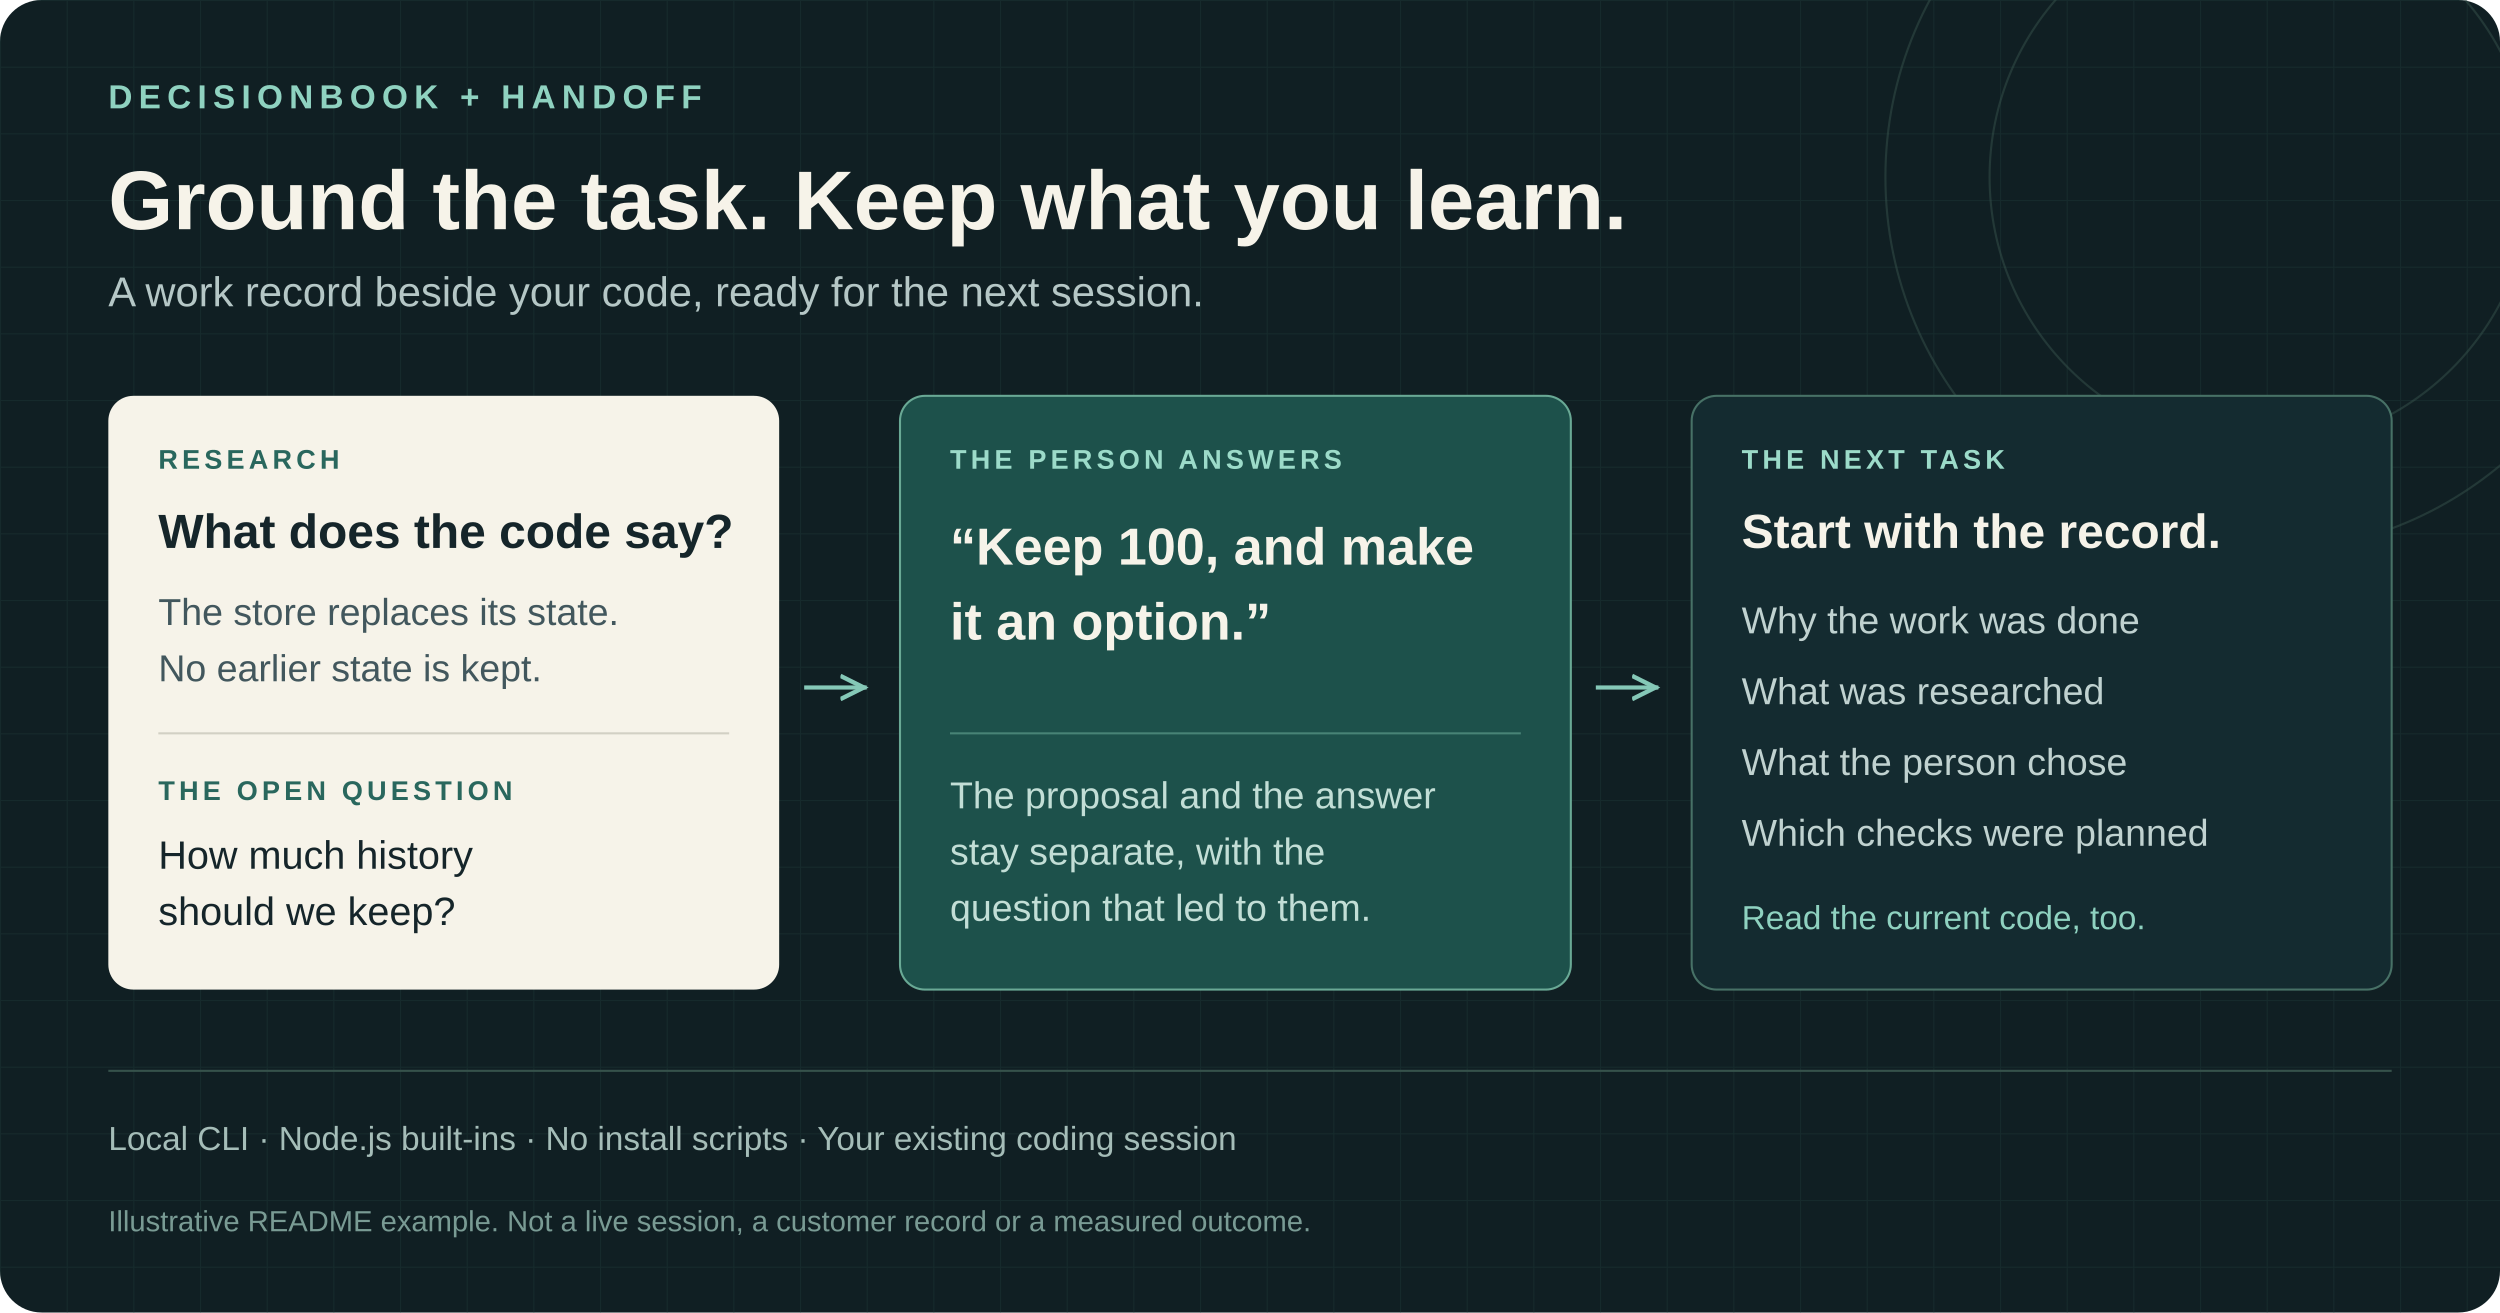
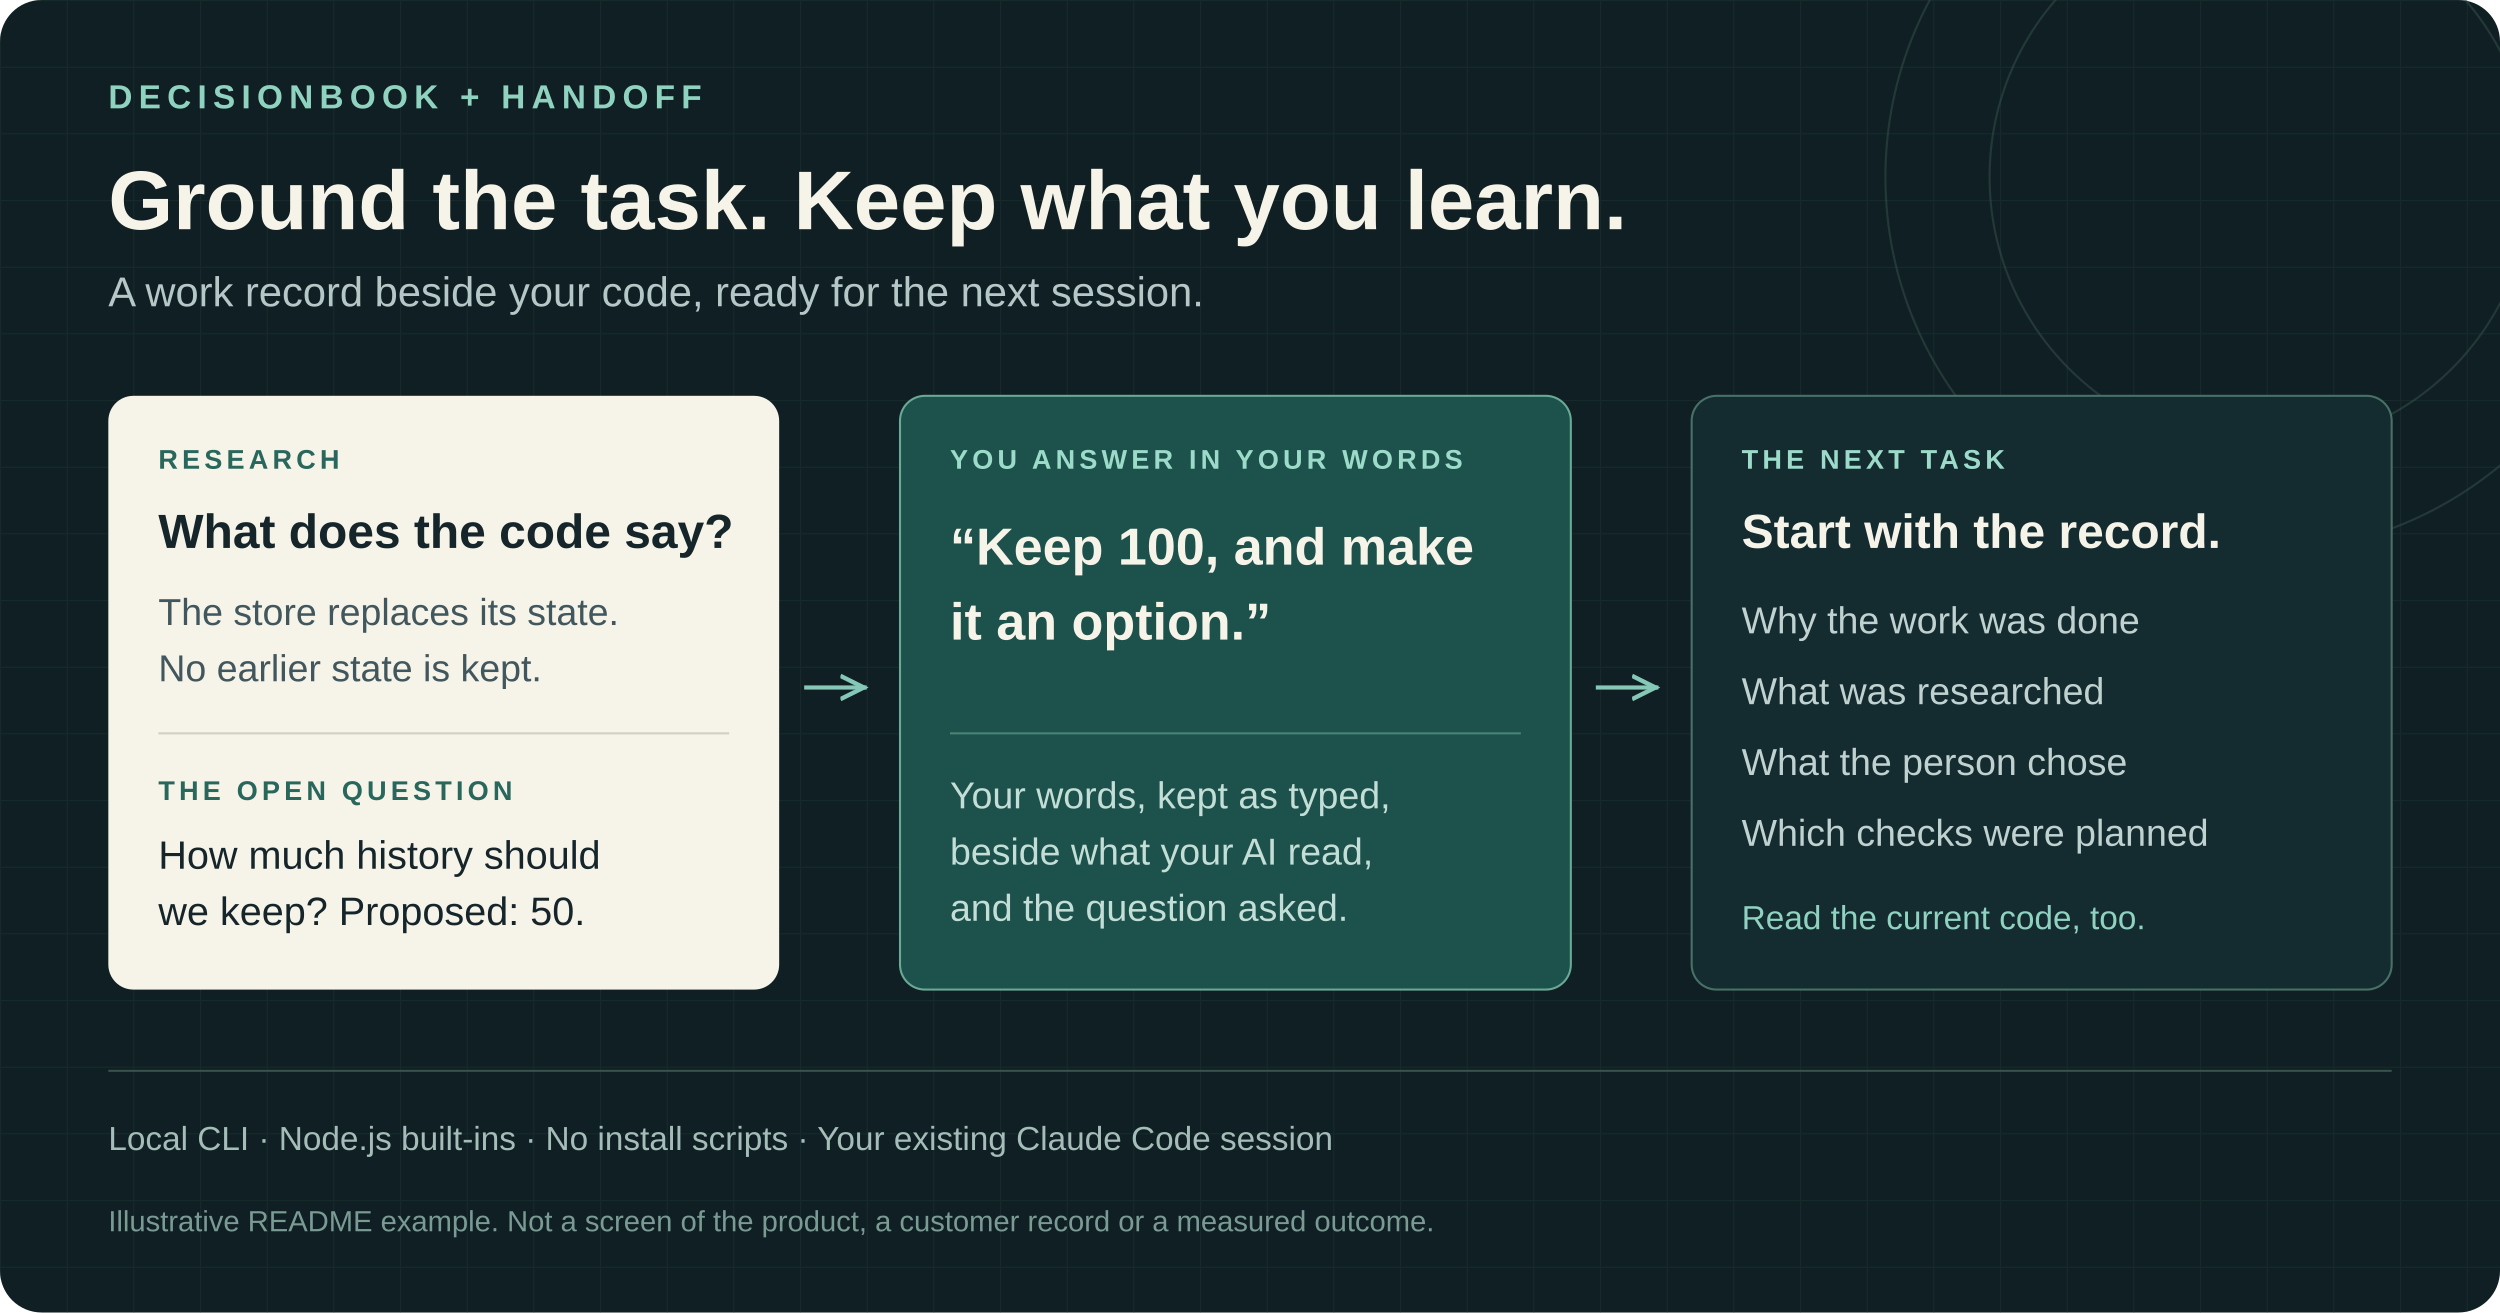
<svg xmlns="http://www.w3.org/2000/svg" width="1200" height="630" viewBox="0 0 1200 630" role="img" aria-labelledby="title desc">
  <defs>
    <pattern id="grid" width="32" height="32" patternUnits="userSpaceOnUse">
      <path d="M32 0H0V32" fill="none" stroke="#24413f" stroke-width="1" opacity=".32" />
    </pattern>
    <marker id="arrow" viewBox="0 0 10 10" refX="9" refY="5" markerWidth="7" markerHeight="7" orient="auto">
      <path d="M0 1L8 5L0 9" fill="none" stroke="#85c8b7" stroke-width="1.5" />
    </marker>
  </defs>
  <rect width="1200" height="630" rx="20" fill="#101f23" />
  <rect width="1200" height="630" rx="20" fill="url(#grid)" />
  <circle cx="1085" cy="85" r="180" fill="none" stroke="#36524b" opacity=".5" />
  <circle cx="1085" cy="85" r="130" fill="none" stroke="#36524b" opacity=".5" />
  <g font-family="Arial, Helvetica, sans-serif">
    <text x="52" y="52" fill="#8fd2c0" font-size="16" font-weight="700" letter-spacing="3">DECISIONBOOK + HANDOFF</text>
    <text x="52" y="110" fill="#f6f3e9" font-size="40" font-weight="700">Ground the task. Keep what you learn.</text>
    <text x="52" y="147" fill="#b5c7c6" font-size="20">A work record beside your code, ready for the next session.</text>
    <rect x="52" y="190" width="322" height="285" rx="12" fill="#f6f3e9" />
    <text x="76" y="225" fill="#29675d" font-size="13" font-weight="700" letter-spacing="2">RESEARCH</text>
    <text x="76" y="263" fill="#15252a" font-size="23" font-weight="700">What does the code say?</text>
    <text x="76" y="300" fill="#42575d" font-size="18">The store replaces its state.</text>
    <text x="76" y="327" fill="#42575d" font-size="18">No earlier state is kept.</text>
    <path d="M76 352H350" stroke="#d2d0c4" />
    <text x="76" y="384" fill="#29675d" font-size="13" font-weight="700" letter-spacing="2">THE OPEN QUESTION</text>
-     <text x="76" y="417" fill="#15252a" font-size="19">How much history</text>
-     <text x="76" y="444" fill="#15252a" font-size="19">should we keep?</text>
+     <text x="76" y="417" fill="#15252a" font-size="19">How much history should</text>
+     <text x="76" y="444" fill="#15252a" font-size="19">we keep? Proposed: 50.</text>
    <path d="M386 330H416" fill="none" stroke="#85c8b7" stroke-width="2" marker-end="url(#arrow)" />
    <rect x="432" y="190" width="322" height="285" rx="12" fill="#1d514b" stroke="#69a995" />
-     <text x="456" y="225" fill="#9cdbc9" font-size="13" font-weight="700" letter-spacing="2">THE PERSON ANSWERS</text>
+     <text x="456" y="225" fill="#9cdbc9" font-size="13" font-weight="700" letter-spacing="2">YOU ANSWER IN YOUR WORDS</text>
    <text x="456" y="271" fill="#f6f3e9" font-size="25" font-weight="700">“Keep 100, and make</text>
    <text x="456" y="307" fill="#f6f3e9" font-size="25" font-weight="700">it an option.”</text>
    <path d="M456 352H730" stroke="#488376" />
-     <text x="456" y="388" fill="#c2ded6" font-size="18">The proposal and the answer</text>
-     <text x="456" y="415" fill="#c2ded6" font-size="18">stay separate, with the</text>
-     <text x="456" y="442" fill="#c2ded6" font-size="18">question that led to them.</text>
+     <text x="456" y="388" fill="#c2ded6" font-size="18">Your words, kept as typed,</text>
+     <text x="456" y="415" fill="#c2ded6" font-size="18">beside what your AI read,</text>
+     <text x="456" y="442" fill="#c2ded6" font-size="18">and the question asked.</text>
    <path d="M766 330H796" fill="none" stroke="#85c8b7" stroke-width="2" marker-end="url(#arrow)" />
    <rect x="812" y="190" width="336" height="285" rx="12" fill="#142b30" stroke="#477166" />
    <text x="836" y="225" fill="#9cdbc9" font-size="13" font-weight="700" letter-spacing="2">THE NEXT TASK</text>
    <text x="836" y="263" fill="#f6f3e9" font-size="23" font-weight="700">Start with the record.</text>
    <text x="836" y="304" fill="#c0d2d0" font-size="18">Why the work was done</text>
    <text x="836" y="338" fill="#c0d2d0" font-size="18">What was researched</text>
    <text x="836" y="372" fill="#c0d2d0" font-size="18">What the person chose</text>
    <text x="836" y="406" fill="#c0d2d0" font-size="18">Which checks were planned</text>
    <text x="836" y="446" fill="#8fd2c0" font-size="16">Read the current code, too.</text>
    <path d="M52 514H1148" stroke="#36524b" />
-     <text x="52" y="552" fill="#a5bdb8" font-size="16">Local CLI · Node.js built-ins · No install scripts · Your existing coding session</text>
-     <text x="52" y="591" fill="#799b94" font-size="14">Illustrative README example. Not a live session, a customer record or a measured outcome.</text>
+     <text x="52" y="552" fill="#a5bdb8" font-size="16">Local CLI · Node.js built-ins · No install scripts · Your existing Claude Code session</text>
+     <text x="52" y="591" fill="#799b94" font-size="14">Illustrative README example. Not a screen of the product, a customer record or a measured outcome.</text>
  </g>
</svg>
